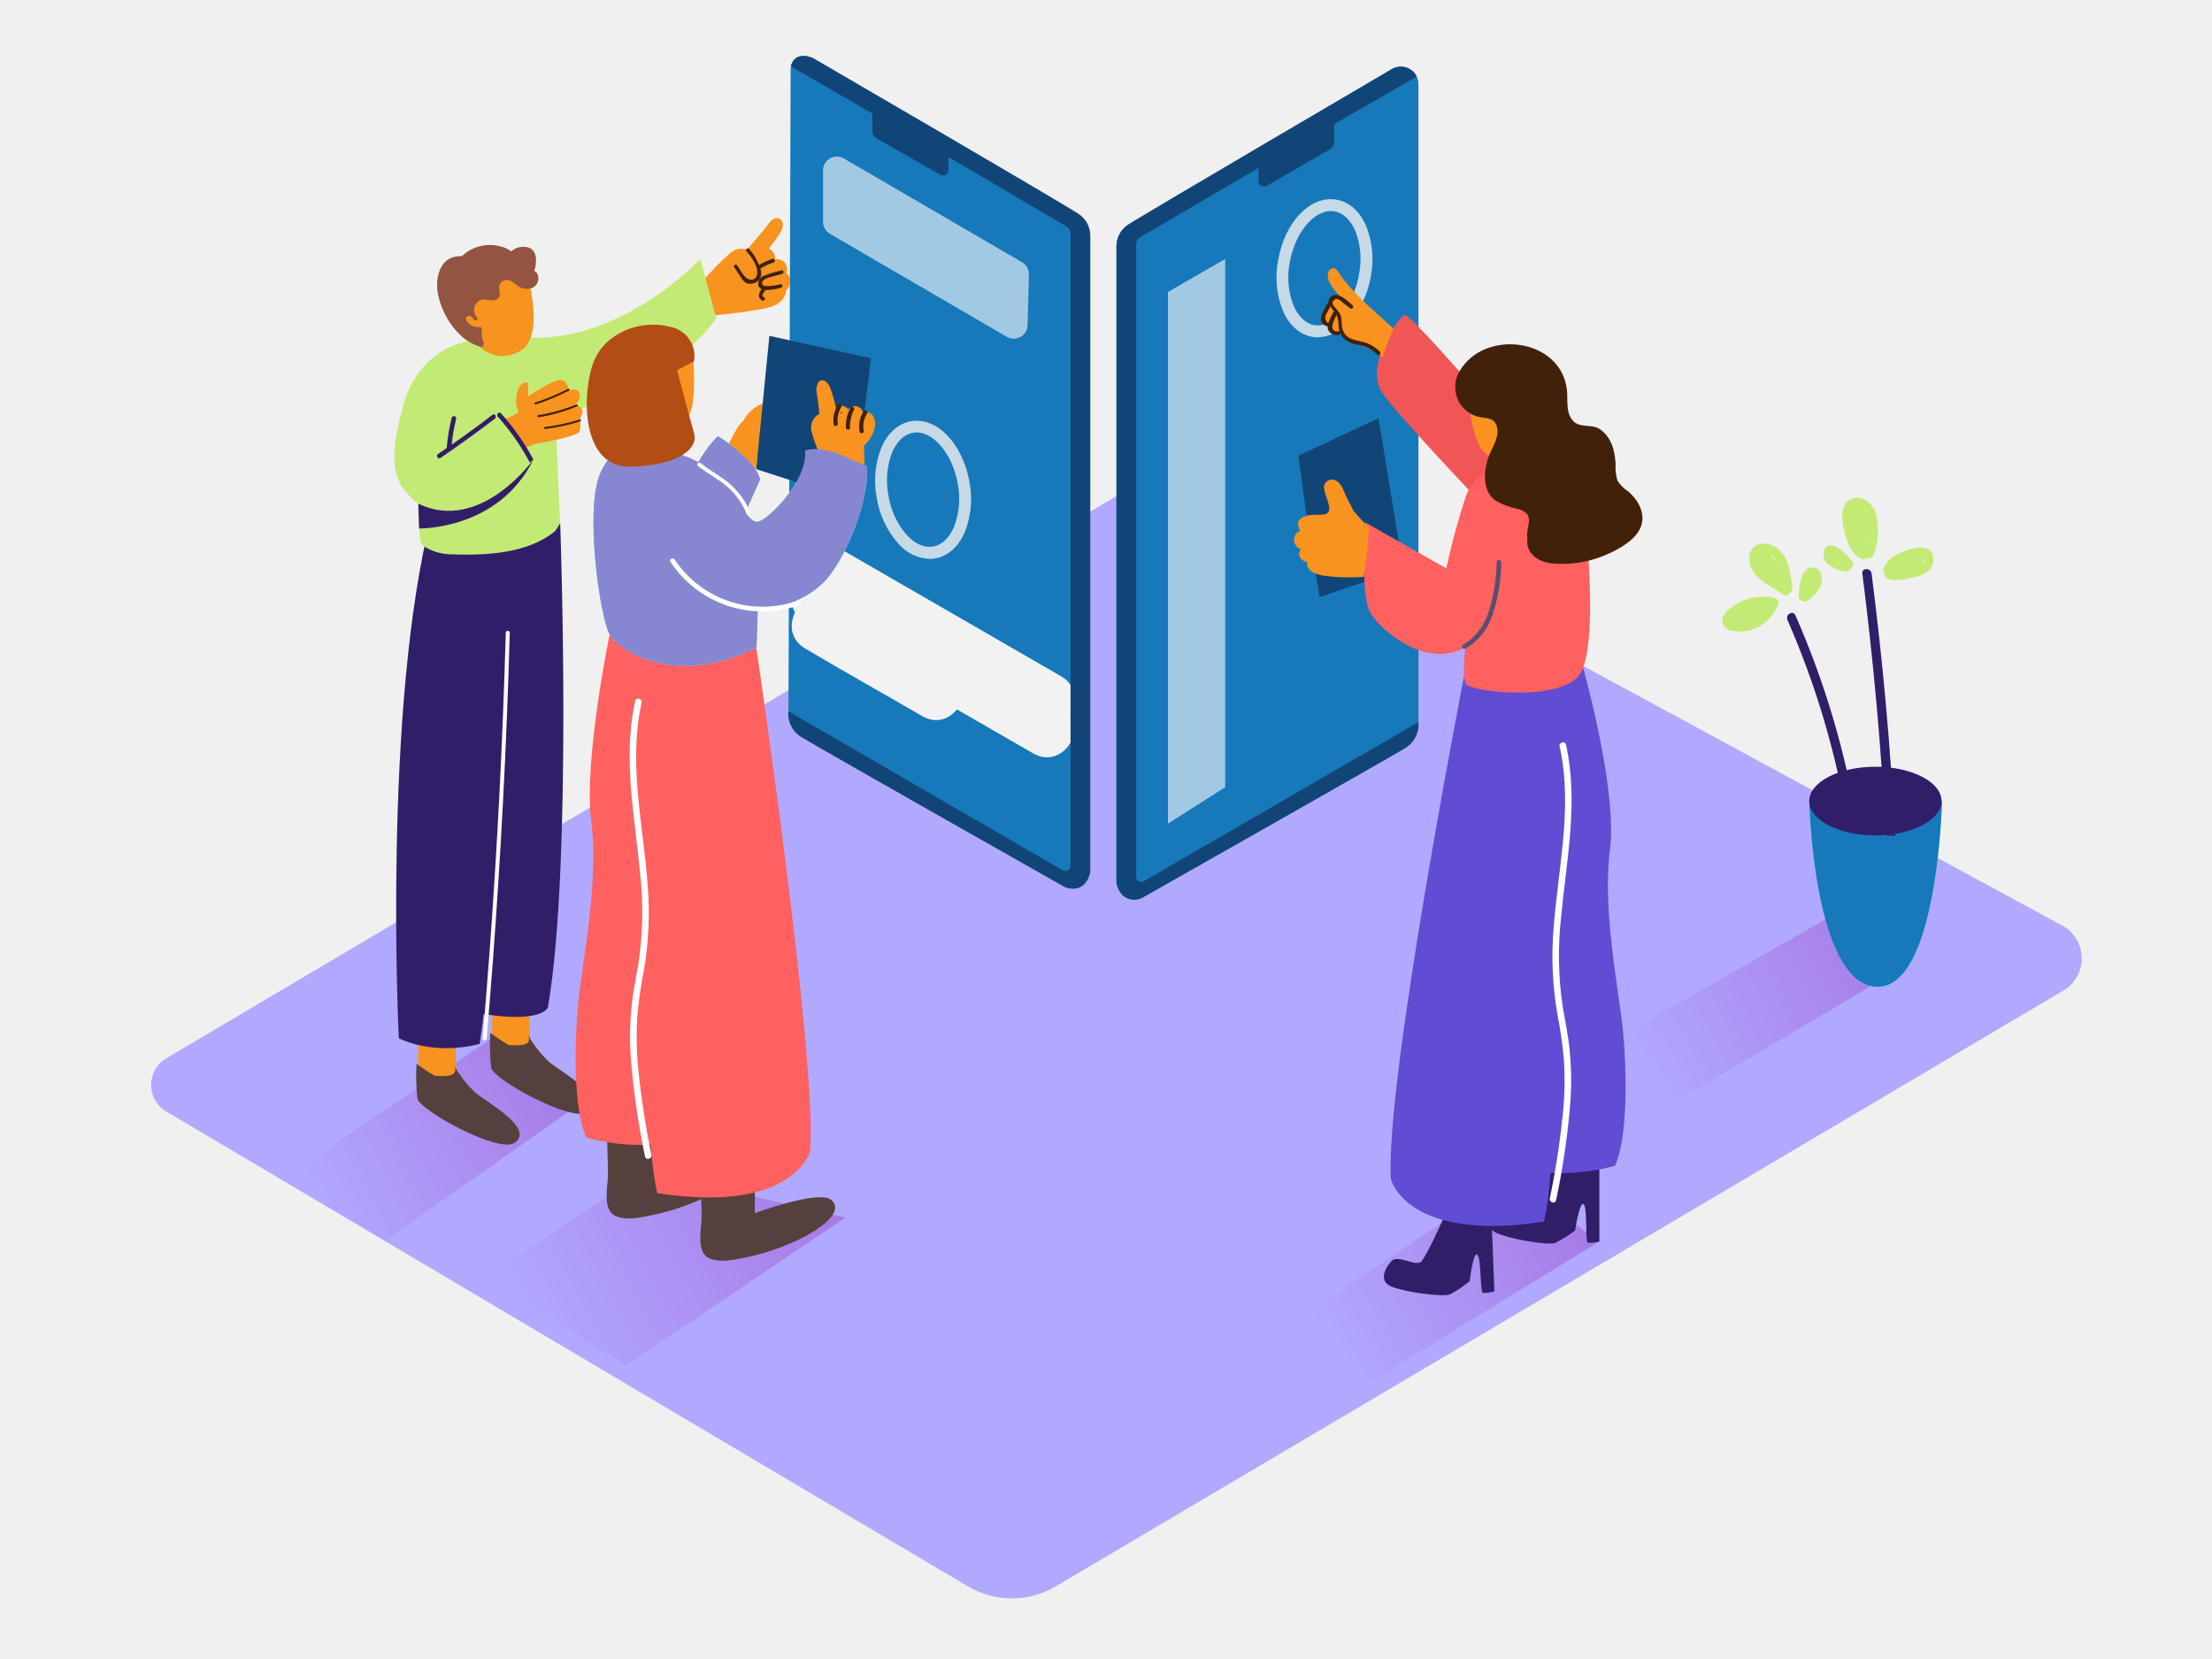
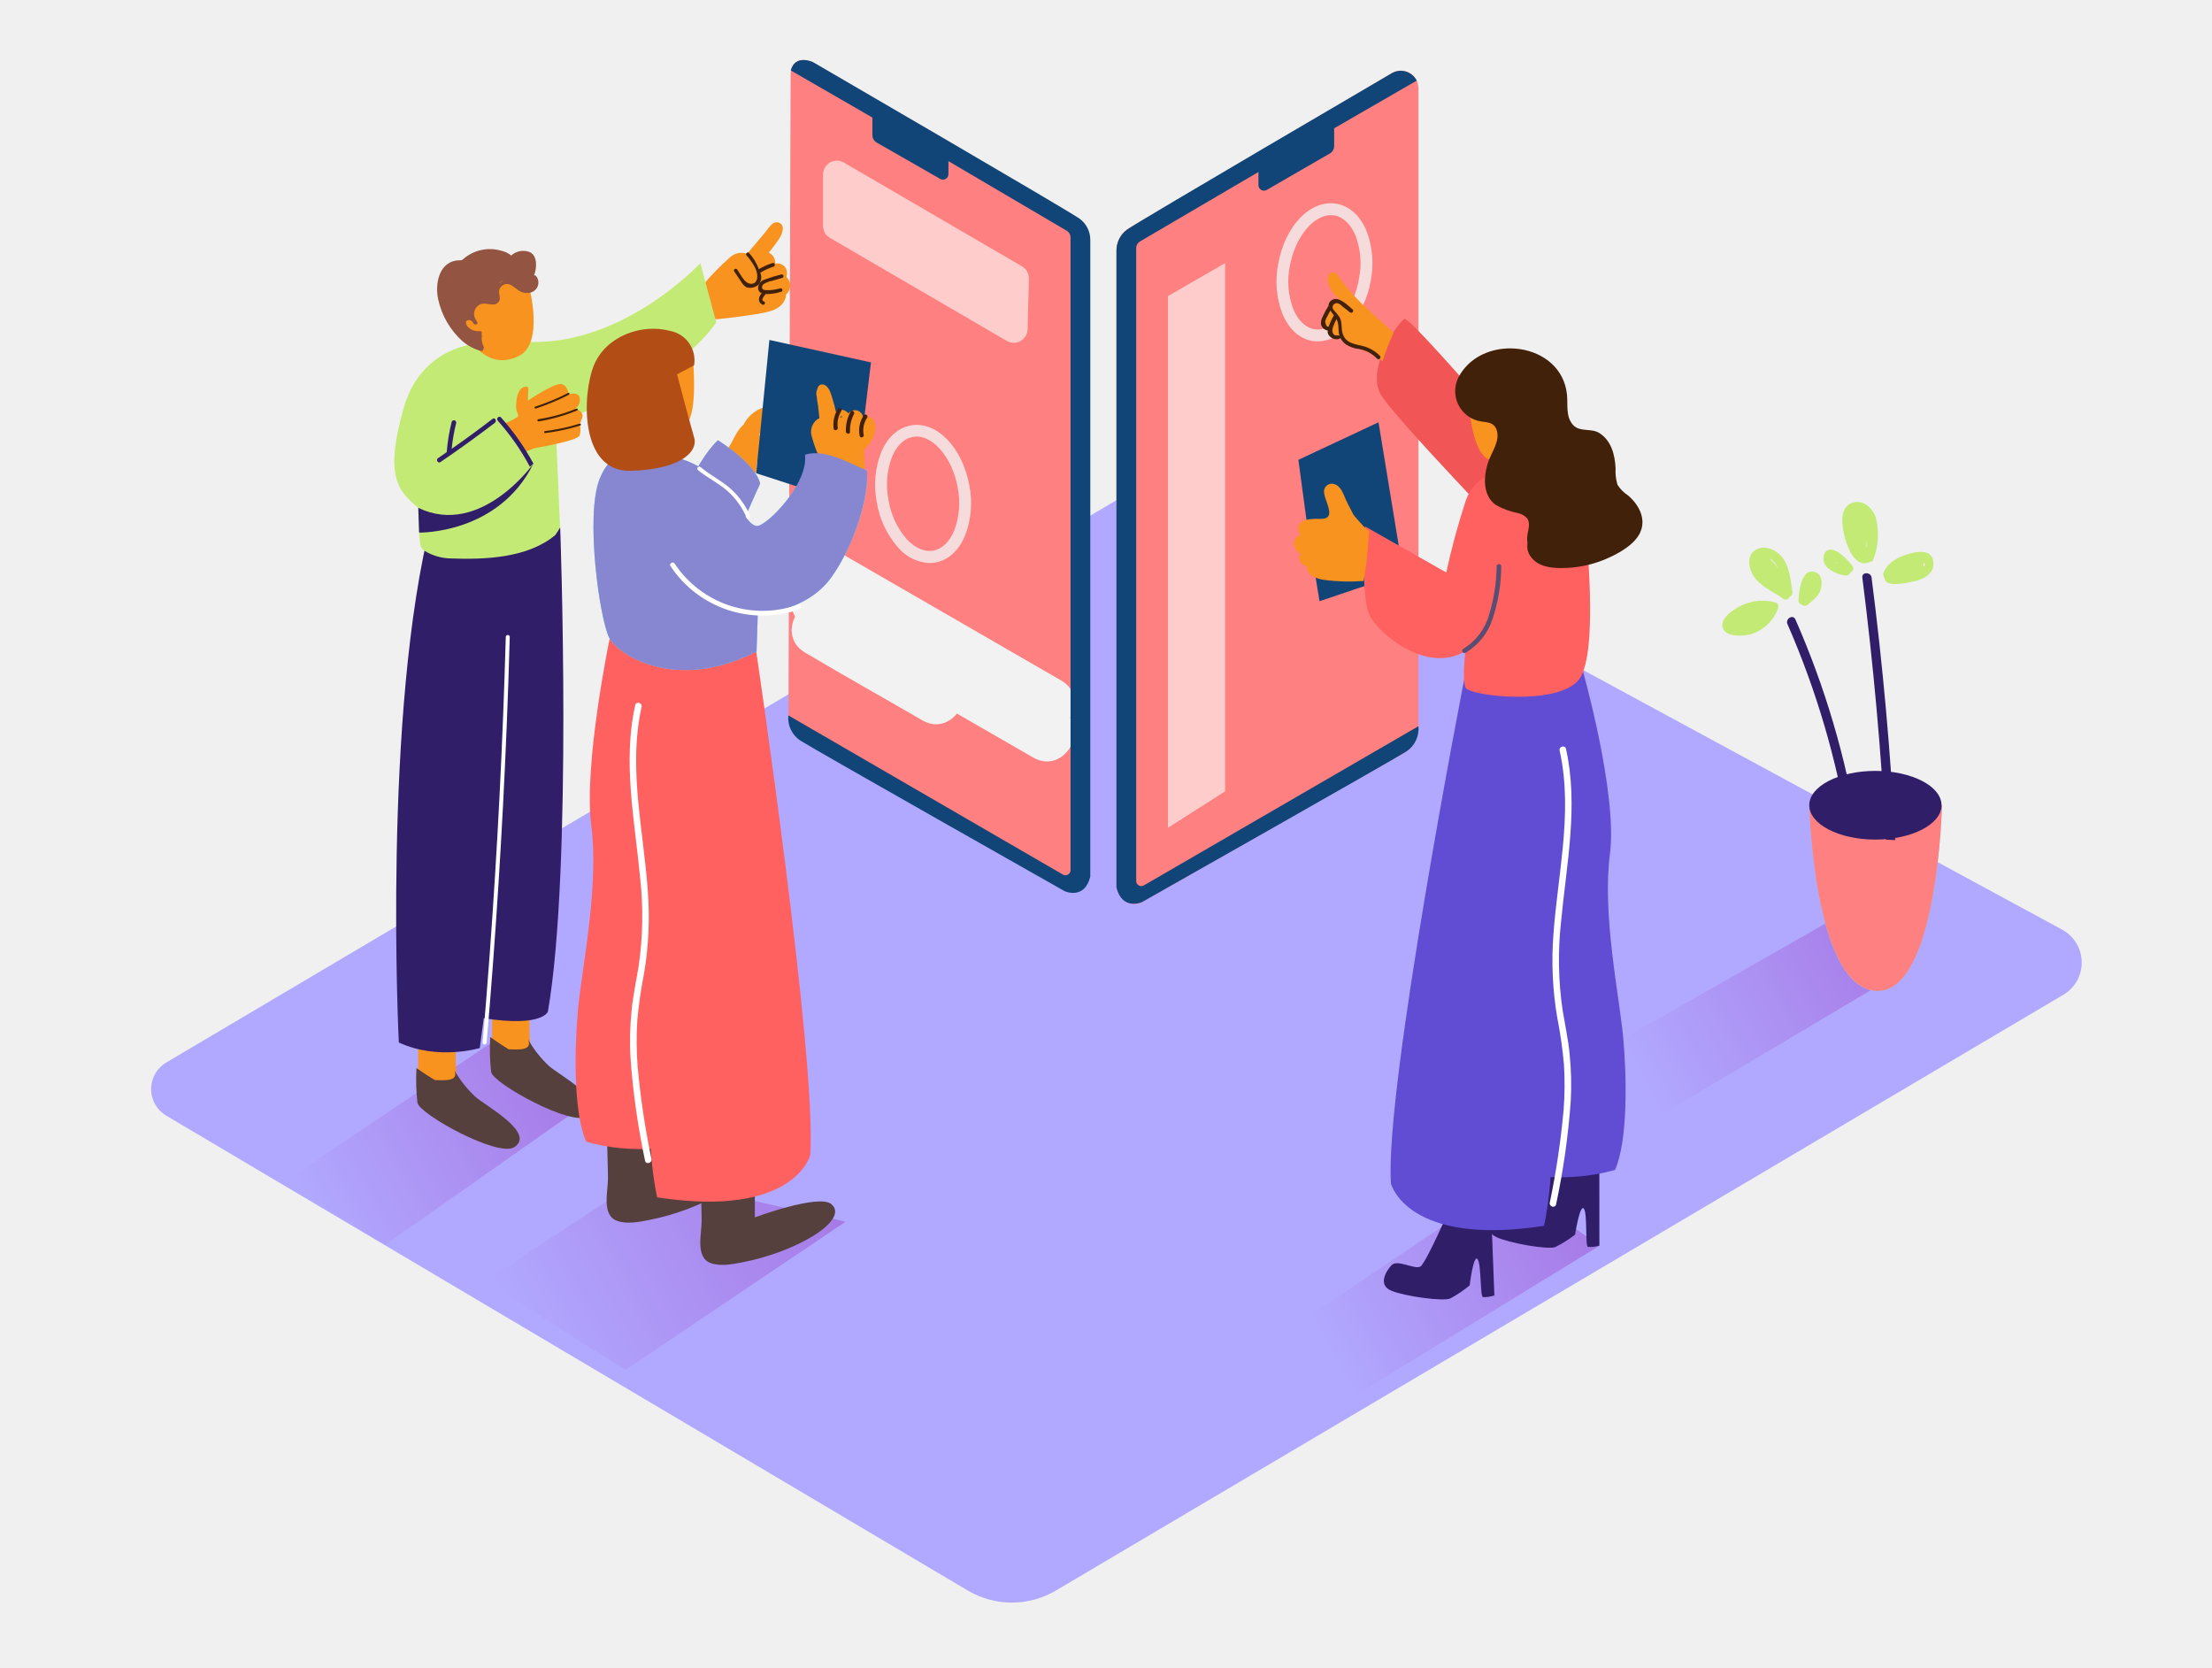
- <svg xmlns="http://www.w3.org/2000/svg" xmlns:xlink="http://www.w3.org/1999/xlink" id="_1-10" data-name="#1-10" viewBox="0 0 400 300">
+ <svg xmlns="http://www.w3.org/2000/svg" xmlns:xlink="http://www.w3.org/1999/xlink" id="_1-10" data-name="#1-10" viewBox="0 0 400 300" width="406" height="306" class="illustration styles_illustrationTablet__1DWOa">
  <defs>
    <linearGradient id="linear-gradient" x1="120.68" y1="183.74" x2="56.12" y2="218.53" gradientUnits="userSpaceOnUse">
      <stop offset="0.01" stop-color="#a368dd" />
      <stop offset="1" stop-color="#b1a9ff" />
    </linearGradient>
    <linearGradient id="linear-gradient-2" x1="169.78" y1="199.86" x2="93.89" y2="240.75" xlink:href="#linear-gradient" />
    <linearGradient id="linear-gradient-3" x1="304.49" y1="208.86" x2="239.93" y2="243.65" xlink:href="#linear-gradient" />
    <linearGradient id="linear-gradient-4" x1="360.88" y1="159.73" x2="296.4" y2="194.47" xlink:href="#linear-gradient" />
  </defs>
  <path d="M30.08,201,175,286.85a15.65,15.65,0,0,0,15.95,0L373.12,179.13a6.77,6.77,0,0,0-.22-11.78L215.13,81.86l-185,109.48A5.59,5.59,0,0,0,30.08,201Z" fill="#b1a9ff" />
-   <path d="M147.22,10.72c10.75,6.73,37.8,22.38,47,28,2.09,1.28,2.41,3.19,2.44,5.64V158.85a3.65,3.65,0,0,1-4.7.72l-45.38-25.64c-2.26-1.33-4-2.7-4-5.32l.39-115.81C142.94,10.28,145.09,9.39,147.22,10.72Z" fill="#1779ba" />
-   <path d="M251.71,12.48c-11.27,6.68-39.16,23.19-47.5,28a4.66,4.66,0,0,0-2.32,4.07V159.1c-.17,2.34,2.47,4.5,4.62,3.27l46.9-26.7a5.37,5.37,0,0,0,3.09-4.78V15.21A3.17,3.17,0,0,0,251.71,12.48Z" fill="#1779ba" />
+   <path d="M147.22,10.72c10.75,6.73,37.8,22.38,47,28,2.09,1.28,2.41,3.19,2.44,5.64V158.85a3.65,3.65,0,0,1-4.7.72l-45.38-25.64c-2.26-1.33-4-2.7-4-5.32l.39-115.81C142.94,10.28,145.09,9.39,147.22,10.72Z" fill="#ff8080" />
+   <path d="M251.71,12.48c-11.27,6.68-39.16,23.19-47.5,28a4.66,4.66,0,0,0-2.32,4.07V159.1c-.17,2.34,2.47,4.5,4.62,3.27l46.9-26.7a5.37,5.37,0,0,0,3.09-4.78V15.21A3.17,3.17,0,0,0,251.71,12.48Z" fill="#ff8080" />
  <path d="M145.6,107.12l41.24,23.78c5.59,3.22,10.63-5.42,5-8.63L150.64,98.48c-5.59-3.22-10.63,5.42-5,8.63Z" fill="#f2f2f2" />
  <path d="M145.6,112.46l41.24,23.78c5.59,3.22,10.63-5.42,5-8.63l-41.24-23.78c-5.59-3.22-10.63,5.42-5,8.63Z" fill="#f2f2f2" />
  <path d="M145.6,117.27c7,4.15,14.14,8.15,21.2,12.24,5.58,3.23,10.62-5.41,5-8.63-7.06-4.09-14.17-8.09-21.2-12.24-5.56-3.28-10.59,5.36-5,8.63Z" fill="#f2f2f2" />
  <path d="M142.21,49.36a2,2,0,0,0-.11-1.6,1.68,1.68,0,0,0-1.9-.81,1.22,1.22,0,0,0,0-.13,2.74,2.74,0,0,0-.1-.64,2.06,2.06,0,0,0-.69-1,1.73,1.73,0,0,0-.39-.23c.65-.82,1.3-1.64,1.87-2.51s1.17-2.39,0-2.91-2.11,1.28-2.69,1.95q-1.57,1.82-3.1,3.66a3.09,3.09,0,0,0-3.11.66,51,51,0,0,0-4.83,4.93.84.84,0,0,0,0,1.09.87.87,0,0,0-.1.59c.07.38.15.75.24,1.12a14.4,14.4,0,0,0,.52,1.81.86.86,0,0,0,1,.57.76.76,0,0,0,.76,1.07c2.56-.24,5.11-.57,7.64-1,2-.34,4.27-.8,4.88-3a.83.83,0,0,0,0-.41,2.33,2.33,0,0,0,.74-1.23A2,2,0,0,0,142.21,49.36Z" fill="#f7931e" />
  <path d="M139.71,46.82a11,11,0,0,0-2.48,1.11A8.76,8.76,0,0,0,135.45,45c-.27-.3-.72.15-.45.45.83.92,2,2.53,1.94,3.84-.06,1.56-1.52,1.65-2.39.56-.46-.57-.83-1.24-1.24-1.85-.23-.34-.78,0-.55.32L134,50.16a2.63,2.63,0,0,0,1,1.06,2.31,2.31,0,0,0,2.22-.54,2.07,2.07,0,0,0,.25-2.14l.08,0a10.34,10.34,0,0,1,2.37-1.07C140.27,47.31,140.1,46.7,139.71,46.82Z" fill="#42210b" />
  <path d="M138.12,50.61a4.73,4.73,0,0,1,1.61-.6l1.76-.52a.32.32,0,0,0-.17-.61,28.52,28.52,0,0,0-3.09.94,1.64,1.64,0,0,0-1.14,1.47,1,1,0,0,0,.66,1,1.62,1.62,0,0,0-.51,1.17,1,1,0,0,0,.73.91.32.32,0,0,0,.17-.61c-.59-.15-.07-.88.15-1.11a.3.3,0,0,0,.09-.21A8.9,8.9,0,0,0,141.3,52a.32.32,0,0,0-.17-.61,9.53,9.53,0,0,1-1.9.33,5.19,5.19,0,0,1-.78,0C137.7,51.72,137.6,51,138.12,50.61Z" fill="#42210b" />
  <path d="M84.87,61.67S76,62.63,73,73c-3.44,12.18-1.18,14.92,2.62,18.08" fill="#c3ea75" />
  <path d="M64.37,221.08q2.63,1.66,5.29,3.27l35.72-25.1L89,187.7,52.1,212.5A130,130,0,0,0,64.37,221.08Z" fill="url(#linear-gradient)" />
  <path d="M113.16,246.93l39.76-26.77-36.27-8.24L87.6,231C96.32,236,104.5,241.85,113.16,246.93Z" fill="url(#linear-gradient-2)" />
  <polygon points="289.26 224.49 214.56 270.29 203.88 259.33 272.85 212.93 289.26 224.49" fill="url(#linear-gradient-3)" />
  <polygon points="345.09 174.27 270.87 218.36 258.69 206.97 332.09 165.11 345.09 174.27" fill="url(#linear-gradient-4)" />
  <path d="M82.81,185.26a32.82,32.82,0,0,0-.24,8.56c.09.62.17,1.28.3,1.95l-7.25-1.22v-9.29Z" fill="#f7931e" />
  <path d="M75.31,192.38c1.92,1.37,3.36,2.18,3.36,2.18,1.53,0,4.38.36,3.5-1.8a19.76,19.76,0,0,0,3.76,4.79c1.66,1.54,11,6.5,7.1,9.12-2.9,1.95-17.14-5.91-17.54-8A36.84,36.84,0,0,1,75.31,192.38Z" fill="#56403d" />
  <path d="M96.15,179.67a32.82,32.82,0,0,0-.24,8.56c.09.62.17,1.28.3,1.95L89,189v-9.29Z" fill="#f7931e" />
  <path d="M88.65,186.78C90.57,188.15,92,189,92,189c1.53,0,4.38.36,3.5-1.8a19.76,19.76,0,0,0,3.76,4.79c1.66,1.54,11,6.5,7.1,9.12-2.9,1.95-17.14-5.91-17.54-8A36.84,36.84,0,0,1,88.65,186.78Z" fill="#56403d" />
  <path d="M101.3,94.65s2.27,61.61-2.22,87.51c0,0-.89,2.88-11.6,1.21l-.72,5.39s-7.52,2.3-14.64-1c0,0-3-59.84,5.95-94.62" fill="#311e69" />
  <path d="M129.53,57.56l-2.89-10.72s-15.25,16.49-33.8,14c-2.64.27-5.37.36-8,.82A11.85,11.85,0,0,0,81.14,63c-3.66,5.14-4.93,11.54-5.32,17.76-.21,3.43-.19,6.89-.18,10.32A51.08,51.08,0,0,0,76,97.65a1.69,1.69,0,0,0,.82,1.24,9.46,9.46,0,0,0,4.27,1.33c6.46.26,14.27,0,19.31-4.2a15.16,15.16,0,0,0,.88-1.37l-.82-19S121.49,69.1,129.53,57.56Z" fill="#c3ea75" />
  <path d="M95.65,51s2.84,10.37-1.85,12.64-8-1.11-9.4-4.21-.88-10.35,5.17-11.09C94.86,47.74,95.65,51,95.65,51Z" fill="#f7931e" />
  <path d="M96.57,49.07c.5-1.27.7-3.53-.78-4.23a3.24,3.24,0,0,0-3.34.61,4.62,4.62,0,0,0-1.8-.85,7.3,7.3,0,0,0-6.85,1.48,1,1,0,0,1-.28.2,1.21,1.21,0,0,1-.44.05c-3.68.06-4.48,4.23-3.84,7.07A14.22,14.22,0,0,0,83.68,61,8.83,8.83,0,0,0,87,62.73a.27.27,0,0,0,.35-.29.35.35,0,0,0,.11-.49,3.32,3.32,0,0,1-.32-2,.3.3,0,0,0-.09-.27.33.33,0,0,0-.27-.55,2.59,2.59,0,0,1-2.16-.75c-.34-.36-.62-1.06,0-1.23a.8.8,0,0,1,.73.2,2.65,2.65,0,0,0,.35.48.33.33,0,0,0,.19.1c.25.08.57-.12.41-.4A2.72,2.72,0,0,0,86,57a1.9,1.9,0,0,1,.35-2.38c.86-.77,1.66-.35,2.65-.31a1.26,1.26,0,0,0,1.39-.91,4.73,4.73,0,0,0-.15-1.23,1.5,1.5,0,0,1,.93-1.46c1-.41,1.73.48,2.5,1a2.72,2.72,0,0,0,2.26.45,1.86,1.86,0,0,0,1-3A.32.32,0,0,0,96.57,49.07Zm-6.38,1.47a1,1,0,0,1,.49-.41.9.9,0,0,0,.19-.11l.06,0,.1,0A2.17,2.17,0,0,0,90.19,50.54Zm5.93-2.19,0,0a3,3,0,0,0,.13-.34C96.18,48.11,96.16,48.23,96.12,48.34Z" fill="#935542" />
  <path d="M91.46,114.44q-.8,28.67-2.9,57.27-.59,8-1.28,16.06c0,.46.68.46.72,0q2.46-28.57,3.63-57.23.33-8.05.55-16.11A.36.36,0,0,0,91.46,114.44Z" fill="#fff" />
  <path d="M137.54,73.13a6.37,6.37,0,0,0-3,2.75l0,.09c-1.89,1.54-2.18,4.36-4.19,5.75,0,.06-1.89,1.38-1.91,1.43s.18-2.58.17-2.56v0c-.65,1.78-1.29,3.57-1.85,5.38a1.12,1.12,0,0,0,.29.13l-.21.1-.18.11a.61.61,0,0,1-.36.4,1.43,1.43,0,0,0,2,1.68l6.07-3a16.92,16.92,0,0,0,2.38-.69c0-.63.1-1.27.16-1.9a5.32,5.32,0,0,0,.41-5,.57.57,0,0,1,.11-.11l0-.07a4.62,4.62,0,0,0,1.91-3C139.37,73.78,138.5,72.68,137.54,73.13Z" fill="#f7931e" />
  <path d="M119.56,206.25v5.49s11.6-4.31,13.84-2.39c3.34,2.86-6.2,8.59-16,10.5-1.82.35-4,.8-5.78.17-2.89-1-1.67-5.38-1.68-7.63s-.12-4.73-.17-7.09" fill="#56403d" />
  <path d="M136.5,213.89v5.49s11.6-4.31,13.84-2.39c3.34,2.86-6.2,8.59-16,10.5-1.82.35-4,.8-5.78.17-2.89-1-1.67-5.38-1.68-7.63s-.12-4.73-.17-7.09" fill="#56403d" />
  <path d="M136.74,117s11,74,9.78,91.13c0,0-2.86,11.45-27.67,7.63,0,0-2.15-8.59-1.19-23.14S121.23,117,121.23,117Z" fill="#ff6161" />
  <path d="M130.66,204.43l-3.74-88.24-16.66-1.54s-4.77,22.9-3.34,33.88-1.67,25.53-2.39,33.16c-.64,6.85-.9,18.69,1.47,24C114,208,122.68,207.18,130.66,204.43Z" fill="#ff6161" />
  <path d="M129.82,78.86s6.92,4.29,7.63,7.87c0,0-4.86,10.55-4.53,11,5.49,7.16-11-4.53-11-4.53S125.29,83.16,129.82,78.86Z" fill="#6de2fc" />
  <path d="M145.57,81.49c.57,4.78-5.52,11.43-8.09,12.72C134,96,132.58,81.32,117.1,81.38c-1,0-6-2.14-8.66,4.46s0,25.51,1.76,28.81c1.55,2.91,11.88,9.9,26.61,2.42l.22-6.82s8.7-.19,13.3-6.59c4.29-6,6.85-14.93,6.44-19.32C153.29,82.84,149,80.36,145.57,81.49Z" fill="#6de2fc" />
  <path d="M129.82,78.86s6.92,4.29,7.63,7.87c0,0-4.86,10.55-4.53,11,5.49,7.16-11-4.53-11-4.53S125.29,83.16,129.82,78.86Z" fill="#8787d1" />
  <path d="M262.41,217.07c0,.22-4.53,10.55-5.55,11.19s-4.16-1.38-5.23-.23-2.45,3.57-.08,4.59,9.44,2,10.72,1.42a21.82,21.82,0,0,0,3.49-2.36s.67-5.54,1.4-4.78.47,6.73,1,6.9a5.8,5.8,0,0,0,2.07-.3L269.56,216" fill="#311e69" />
  <path d="M282,207.79c0,.22-4.9,10.38-5.95,11s-4.11-1.52-5.22-.42-2.58,3.48-.24,4.58,9.36,2.31,10.66,1.8a21.82,21.82,0,0,0,3.57-2.24s.86-5.51,1.57-4.73.23,6.75.75,6.94a5.8,5.8,0,0,0,2.08-.23L289.21,207" fill="#311e69" />
  <path d="M264.77,122.15s-14.44,74-13.24,91.13c0,0,2.86,11.45,27.67,7.63,0,0,2.15-8.59,1.19-23.14s-3.58-75.62-3.58-75.62Z" fill="#614cd4" />
  <path d="M267.39,209.55l3.74-88.24,14.93-1.38s6.5,22.74,5.07,33.71,1.67,25.53,2.39,33.16c.64,6.85.9,18.69-1.47,24C284,213.07,275.37,212.3,267.39,209.55Z" fill="#614cd4" />
  <path d="M280.25,216.72a147.56,147.56,0,0,0,2.5-16.75,59.64,59.64,0,0,0,.06-8.26,80.5,80.5,0,0,0-1.21-8.45,61.31,61.31,0,0,1-.68-15.18c.38-5.2,1.18-10.36,1.68-15.56.56-5.85.72-11.77-.57-17.54-.17-.75,1-1.07,1.15-.32,2.31,10.37.08,20.87-.89,31.26a62.35,62.35,0,0,0,.3,16.12c.43,2.61,1,5.2,1.25,7.84a55,55,0,0,1,.2,8.49A137.3,137.3,0,0,1,281.4,217C281.26,217.79,280.11,217.48,280.25,216.72Z" fill="#fff" />
  <g opacity="0.79">
    <path d="M238.35,61a6,6,0,0,1-1.06-.09c-2.33-.42-4.24-2.15-5.38-4.89a16.27,16.27,0,0,1-.78-9c1.24-7,5.89-11.74,10.59-10.91,2.33.42,4.24,2.15,5.38,4.89a16.27,16.27,0,0,1,.78,9h0A16.27,16.27,0,0,1,244,58.19,7.87,7.87,0,0,1,238.35,61Zm2.33-22.84c-3.2,0-6.5,4-7.44,9.23a14.11,14.11,0,0,0,.64,7.8c.85,2,2.2,3.32,3.78,3.6s3.28-.45,4.79-2.07a14.11,14.11,0,0,0,3.3-7.1h0a14.11,14.11,0,0,0-.64-7.8c-.85-2-2.2-3.32-3.78-3.6A3.74,3.74,0,0,0,240.68,38.17Z" fill="#f2f2f2" />
  </g>
  <path d="M279.32,84.07c-1.49-.6-24.23-27.64-25.34-27.13s-7.25,9.2-4.12,13.94,24.07,26.47,24.07,26.47" fill="#f25555" />
  <polyline points="248.61 104.6 253.68 102.45 249.28 75.62 234.79 82.4 236.49 95.02 238.61 107.97 248.61 104.6 247.04 102.58" fill="#124577" />
  <polyline points="139.13 60.73 157.5 64.79 154.39 90.55 136.74 84.83" fill="#124577" />
  <path d="M158.09,75.66a1.47,1.47,0,0,0-2-1,1.65,1.65,0,0,0-.59-.93,1.48,1.48,0,0,0-1.67-.07,1.71,1.71,0,0,0-.43.35l-.09-.1a1.55,1.55,0,0,0-1.68-.46,1.45,1.45,0,0,0-.46.34,23.26,23.26,0,0,0-.65-2.49c-.24-.82-.65-2.33-1.66-2.51-.66-.12-1,.36-1.1.93a1.79,1.79,0,0,0-.07,1.23,13.2,13.2,0,0,0,.24,1.65c.09.78.17,1.55.25,2.33v0a.52.52,0,0,0-.37.14,2.82,2.82,0,0,0-1,3.18,24.3,24.3,0,0,0,1.82,4.7.53.53,0,0,0,.74.24l.08.29a.57.57,0,0,0,1.12-.06V83.3a.54.54,0,0,0,.19.1l0,.63c0,.58.92.58,1.09.1l.05.46c.07.64,1.09.57,1.12-.06l0-.51a.65.65,0,0,0,.49-.25.62.62,0,0,0,.4.23.53.53,0,0,0,.55.08l0,.14a.63.63,0,0,0,.75.43c0,.06,0,.13,0,.19,0,.72,1.14.82,1.13.09q0-2.17-.12-4.35a.54.54,0,0,0,.16-.12C157.64,79.25,158.65,77.3,158.09,75.66ZM152,74.57a.37.37,0,0,1,.31,0,.64.64,0,0,0-.07.14h-.34Z" fill="#f7931e" />
  <path d="M274.55,83.63c-1.41.52-7.54.52-9.51,6.21a128.71,128.71,0,0,0-3.51,12.93l-14.68-8.32s-.88,12.93.88,16.21S258,121.17,265,117c0,0-.66,5,0,6.57s16.79,3.39,20.52-1.43,1.17-27.71,1.17-27.71" fill="#ff6161" />
  <path d="M125.29,64c0,.16,1,9.83-1.21,12s-7.92,1.25-9.35-1.08-3.18-5.4-1.65-9S125,61.57,125.29,64Z" fill="#f7931e" />
  <path d="M122.2,70.25a1,1,0,0,0-.16-1,4.68,4.68,0,0,0-2.61-1.62,2,2,0,0,0-2.29,1.23c-.66,2.19,2.9,2.84,4.36,3a1,1,0,0,0,1-1A.87.87,0,0,0,122.2,70.25Z" fill="#ffe8e6" />
  <path d="M156.19,74.35a5,5,0,0,0-.74,3.74.38.38,0,0,0,.74-.14,4.17,4.17,0,0,1,.63-3.18A.38.38,0,0,0,156.19,74.35Z" fill="#42210b" />
  <path d="M153.81,73.7a7,7,0,0,0-.85,3.58c0,.48.77.55.75.06a6.32,6.32,0,0,1,.72-3.21C154.66,73.7,154,73.27,153.81,73.7Z" fill="#42210b" />
  <path d="M151.5,73.21a5.44,5.44,0,0,0-.75,3.54c.06.48.8.34.74-.14a4.59,4.59,0,0,1,.63-3C152.38,73.22,151.76,72.8,151.5,73.21Z" fill="#42210b" />
  <path d="M117.8,208.82a147.56,147.56,0,0,1-2.5-16.75,59.64,59.64,0,0,1-.06-8.26,80.5,80.5,0,0,1,1.21-8.45,61.31,61.31,0,0,0,.68-15.18c-.38-5.2-1.18-10.36-1.68-15.56-.56-5.85-.72-11.77.57-17.54.17-.75-1-1.07-1.15-.32-2.31,10.37-.08,20.87.89,31.26a62.35,62.35,0,0,1-.3,16.12c-.43,2.61-1,5.2-1.25,7.84a55,55,0,0,0-.2,8.49,137.3,137.3,0,0,0,2.64,18.68C116.79,209.89,117.94,209.57,117.8,208.82Z" fill="#fff" />
  <path d="M247.1,100.91c.24-1.85.3-3.71.49-5.57A9.34,9.34,0,0,1,246.2,94c-.5-.54-1-1.1-1.46-1.67-.3-.62-.61-1.23-.94-1.83l-.37-.76c-.46-1-.88-2.47-2-2.9a1.43,1.43,0,0,0-2,1.11c-.18,1.67,2.65,5.23-.7,5.13a12,12,0,0,0-1.89.06c-1.28.17-2.45.8-2,2.26a2.26,2.26,0,0,0,.29.58,1.71,1.71,0,0,0-1,2.29,1.9,1.9,0,0,0,1.1,1.09,1.23,1.23,0,0,0-.05,1.56,1.87,1.87,0,0,0,1.18.73,1.55,1.55,0,0,0,.08.75c.42,1.14,1.92,1.54,3,1.72a34.86,34.86,0,0,0,7.14.19C246.76,103.19,246.95,102.06,247.1,100.91Z" fill="#f7931e" />
  <path d="M241.09,54c-1.46,1.34-1.28,3.3-.77,5.25a.67.67,0,0,1,.4.15,31.39,31.39,0,0,0,3.52,2.1,22.74,22.74,0,0,0,2.95,1.36A8.26,8.26,0,0,1,250,64.62a43.47,43.47,0,0,1,2-5.2c-3.47-3.2-6.42-5.5-9.31-9.24-.31-.4-1-1.71-1.43-1.66a1,1,0,0,0-1.12.85c-.25,1.66,1.12,3,2.13,4.21C242.35,53.65,241,54,241.09,54Z" fill="#f7931e" />
  <path d="M241.64,55.49c.35-.3-.16-.8-.51-.51a4.88,4.88,0,0,0-.79.84,3.78,3.78,0,0,0-.77,1.4,3.6,3.6,0,0,0-.05.37v0a.37.37,0,0,0,0,.16,1,1,0,0,0,.21.72c.36.33.82,0,1.06-.3a3.56,3.56,0,0,0,.7-1.41c.11-.38.31-.87,0-1.2Z" fill="#f7931e" />
  <path d="M249.56,63.63a6.54,6.54,0,0,0-3-1.77c-1.53-.41-3.15-.46-3.75-2.24-.36-1.07,0-2.09-.63-3.09a7.8,7.8,0,0,0-.48-.61c-.14-.18-.26-.3-.34-.4a1,1,0,0,1-.39-.72.77.77,0,0,1,1-.69,2.14,2.14,0,0,1,.76.54l.06.06c.45.31.87.66,1.28,1s.86-.21.51-.51c-.83-.71-2.58-2.53-3.79-1.65a1.12,1.12,0,0,0-.55,1h0a12.56,12.56,0,0,0-1,1.85,2.63,2.63,0,0,0-.37,1.44,1.45,1.45,0,0,0,1.23,1.18,1.67,1.67,0,0,0,0,.47,1.7,1.7,0,0,0,2,1.07.27.27,0,0,0,.25-.24,3.67,3.67,0,0,0,1,1.2,5.44,5.44,0,0,0,2.43.85,6,6,0,0,1,3.21,1.71A.36.36,0,0,0,249.56,63.63Zm-9.3-5.31-.08,0c-.33.16-.54-.78-.54-.91a2.82,2.82,0,0,1,.41-1c.16-.34.35-.67.54-1a9,9,0,0,0,.62.88v0A11.17,11.17,0,0,0,240.26,58.32Zm1.7,1.59c-1,.14-1.18-.74-.9-1.53a10.78,10.78,0,0,1,.61-1.4,2,2,0,0,1,.11.21c.4.88.13,1.88.45,2.79A.37.37,0,0,0,242,59.91Z" fill="#42210b" />
  <path d="M327.17,144.86s.75,32.79,12,33.57,12-33.57,12-33.57" fill="#6de2fc" />
-   <path d="M327.17,144.86s.75,32.79,12,33.57,12-33.57,12-33.57" fill="#1779ba" />
+   <path d="M327.17,144.86s.75,32.79,12,33.57,12-33.57,12-33.57" fill="#ff8080" />
  <ellipse cx="339.13" cy="144.86" rx="11.96" ry="6.21" fill="#311e69" />
  <path d="M335.87,149.09a156.48,156.48,0,0,0-11.2-37.82c-.43-1-1.87-.13-1.44.84a154.89,154.89,0,0,1,11,37.42C334.44,150.59,336,150.14,335.87,149.09Z" fill="#311e69" />
  <path d="M342.71,151.17q-1.23-23.81-4.27-47.47c-.13-1.05-1.81-1.06-1.67,0q3,23.6,4.26,47.39C341.59,151.1,342.15,151.13,342.71,151.17Z" fill="#311e69" />
  <path d="M321,108.18a8.87,8.87,0,0,0-5.9.47c-1.34.59-4.13,2.29-3.58,4.11s3.92,1.54,5.27,1.13a7.64,7.64,0,0,0,4.62-4.3.93.93,0,0,0,.06-.2A.8.8,0,0,0,321,108.18Z" fill="#c3ea75" />
  <path d="M324.12,106.23c-.35-2.16-.49-4.67-2-6.4-1.12-1.29-3.12-2.07-4.69-1.11s-1.26,3.27-.36,4.65c1.29,2,3.57,2.82,5.4,4.16a.71.71,0,0,0,1.12-.35A.88.88,0,0,0,324.12,106.23Zm-2.55-4.1a6.46,6.46,0,0,0-1.39-1.66l0-.21A4.48,4.48,0,0,1,321.57,102.14Z" fill="#c3ea75" />
  <path d="M328.46,102.8c-2.7-1.21-3.16,3.41-3.23,5a.72.72,0,0,0,.55.77.84.84,0,0,0,1.16,0c.91-.82,2.06-1.59,2.34-2.85C329.51,104.75,329.51,103.27,328.46,102.8Z" fill="#c3ea75" />
  <path d="M339.23,92.92c-.57-1.86-2.46-3.55-4.49-2.66s-1.69,3.68-1.3,5.49,1.43,5.06,3.52,5.37a3.89,3.89,0,0,0,1.72-.48A12.72,12.72,0,0,0,339.23,92.92Zm-1.79,5v0a8,8,0,0,0,.06-.91,5.45,5.45,0,0,1,0,1.34C337.51,98.16,337.47,98,337.44,97.9Z" fill="#c3ea75" />
  <path d="M345.55,99.3c-2,.54-4.06,1.43-4.93,3.47a.88.88,0,0,0,.14.93c.07,1.92,4,.95,5.06.74,1.76-.34,3.88-1.22,3.81-3.35C349.55,98.76,347.22,98.85,345.55,99.3Zm2.34,2.42a1,1,0,0,0-.11-.38A2.67,2.67,0,0,0,348,101,.64.64,0,0,1,347.89,101.72Z" fill="#c3ea75" />
  <path d="M335,101.6c-.77-1-3.73-4.31-5-2.38a2.24,2.24,0,0,0,.48,2.7,6.11,6.11,0,0,0,3.16,1.39.86.86,0,0,0,1-.58A.72.72,0,0,0,335,101.6Zm-3.43-.94h0l.84.57-.14-.06A2,2,0,0,1,331.6,100.66Z" fill="#c3ea75" />
  <path d="M266,65.49c-.92.58-.88,15.08,3.25,16.88,5.38,2.34,9.71-4,10.22-7.46S276.64,58.75,266,65.49Z" fill="#f7931e" />
  <path d="M294.41,88.85a6.34,6.34,0,0,1-1.92-1.94,8.62,8.62,0,0,1-.34-3c-.13-2.45-.77-5-3-6.39-1.44-.86-3.49-.1-4.69-1.42-1.36-1.49-.92-3.69-1.1-5.51-1-9.48-14.93-11.2-19.42-3.47a5.57,5.57,0,0,0,1.64,7.47,5.5,5.5,0,0,0,2.22.87c1.16.18,2.29.15,2.79,1.41.74,1.87-.63,3.8-1.3,5.47-1,2.59-1.38,6.31,1.14,8.19a13,13,0,0,0,4.08,1.51,3.21,3.21,0,0,1,1.6.89c.68.84.25,2,.11,3a4.68,4.68,0,0,0,0,1.53,3.23,3.23,0,0,0,.77,2.69c1.51,1.84,4.3,1.9,6.5,1.79a20.3,20.3,0,0,0,7.4-1.82c2.05-.93,4.59-2.37,5.65-4.45C297.78,93.13,296.37,90.52,294.41,88.85Z" fill="#42210b" />
  <path d="M145.57,81.49c.57,4.78-5.52,11.43-8.09,12.72C134,96,132.58,81.32,117.1,81.38c-1,0-6-2.14-8.66,4.46s0,25.51,1.76,28.81c1.55,2.91,11.88,9.9,26.61,2.42l.22-6.82s8.7-.19,13.3-6.59c4.29-6,6.85-14.93,6.44-19.32C153.29,82.84,149,80.36,145.57,81.49Z" fill="#8787d1" />
  <path d="M144.35,108.58A19.06,19.06,0,0,1,122,101.17c-.31-.47-1.07,0-.76.44a20,20,0,0,0,23.33,7.82C145.12,109.24,144.89,108.39,144.35,108.58Z" fill="#fff" />
  <path d="M135.66,92.57a14.17,14.17,0,0,0-3.43-4.84c-1.69-1.54-3.77-2.52-5.53-4-.35-.29-.86.21-.51.51,1.66,1.36,3.62,2.3,5.25,3.7a13.65,13.65,0,0,1,3.6,5C135.22,93.35,135.84,93,135.66,92.57Z" fill="#fff" />
  <path d="M125.51,65.32l-3.08,1.62s2.39,9.07,3.1,11.45-2.15,5.73-11.45,6-8.83-13.84-6.68-19.08,8.59-7.63,13.84-6.2A5.4,5.4,0,0,1,125.51,65.32Z" fill="#b24d16" />
  <path d="M104,73.14a1.79,1.79,0,0,0,.83-1.87c-.19-1.33-2-.68-2-.68s-.14-1.83-1.48-1.89-5.9,3-5.9,3l.09-2.15c-.05-.38-.29-.46-.73-.33-1.22.37-1.42,2.17-1.48,3.24a3.2,3.2,0,0,0,.13,1.19c.1.29.37.66.16,1a15.56,15.56,0,0,1-2.77,1.32l.26.5q.38.45.74.91a16.66,16.66,0,0,1,2.6,3.76l2.23-.85S104.46,79,104.82,78a3.51,3.51,0,0,0,0-2l.45-1.16C105.72,73.63,104,73.14,104,73.14Z" fill="#f7931e" />
  <path d="M96.76,72.8a40.56,40.56,0,0,0,6-2.5c.2-.1.33.22.13.33a40.56,40.56,0,0,1-6,2.5C96.68,73.19,96.55,72.87,96.76,72.8Z" fill="#42210b" />
  <path d="M97.32,75.07a30.86,30.86,0,0,0,6.95-1.94.18.18,0,0,1,.13.33,31.27,31.27,0,0,1-7,2C97.14,75.45,97.1,75.11,97.32,75.07Z" fill="#42210b" />
  <path d="M98.54,77.21a35.85,35.85,0,0,0,6.3-1.35.18.18,0,0,1,.13.33,36.24,36.24,0,0,1-6.39,1.38C98.36,77.6,98.32,77.25,98.54,77.21Z" fill="#42210b" />
  <path d="M95.82,83.66l.64-.57a43.13,43.13,0,0,0-5.86-8.35c-.36-.4-.95.19-.59.59A42.21,42.21,0,0,1,95.82,83.66Z" fill="#311e69" />
  <path d="M89.07,75q-3.63,2.79-7.39,5.41a32.17,32.17,0,0,1,.81-4.65.42.42,0,0,0-.81-.22,33.41,33.41,0,0,0-.9,5.48l-1.57,1.08c-.44.3,0,1,.42.72q5-3.4,9.85-7.1C89.91,75.39,89.5,74.66,89.07,75Z" fill="#311e69" />
  <path d="M96.46,83.09s-9.53,13.41-20.82,8l.15,4.47S90.13,95.89,96.46,83.09Z" fill="#311e69" />
  <path d="M270.64,101.67a31,31,0,0,1-1.36,8.71,10.45,10.45,0,0,1-4.69,6.2c-.46.28,0,1,.42.72a11,11,0,0,0,4.87-6.06,30.64,30.64,0,0,0,1.6-9.57A.42.42,0,0,0,270.64,101.67Z" fill="#124577" opacity="0.7" />
  <path d="M148.83,30.81v9.3a2.5,2.5,0,0,0,1.24,2.16l32,18.64a2.5,2.5,0,0,0,3.75-2.09l.24-9.17a2.5,2.5,0,0,0-1.24-2.23L152.59,28.65A2.5,2.5,0,0,0,148.83,30.81Z" fill="#fff" opacity="0.6" />
  <g opacity="0.79">
    <path d="M162.4,98.25a16.27,16.27,0,0,1-3.85-8.18h0a16.27,16.27,0,0,1,.78-9c1.14-2.74,3.06-4.47,5.38-4.89,4.69-.84,9.34,4,10.59,10.91a16.27,16.27,0,0,1-.78,9c-1.14,2.74-3.06,4.47-5.38,4.89a6,6,0,0,1-1.06.09A7.87,7.87,0,0,1,162.4,98.25Zm2.69-20c-1.58.28-2.92,1.56-3.78,3.6a14.11,14.11,0,0,0-.64,7.8h0a14.11,14.11,0,0,0,3.3,7.1c1.51,1.62,3.21,2.35,4.79,2.07s2.92-1.56,3.78-3.6a14.11,14.11,0,0,0,.64-7.8c-.93-5.22-4.24-9.23-7.44-9.23A3.74,3.74,0,0,0,165.09,78.29Z" fill="#f2f2f2" />
  </g>
  <polygon points="211.2 52.8 211.2 148.94 221.55 142.35 221.55 46.83 211.2 52.8" fill="#fff" opacity="0.6" />
  <path d="M256.19,13.84l-14.93,8.62v3.19A1.53,1.53,0,0,1,240.5,27l-11.42,6.6a1,1,0,0,1-1.51-.87V30.36L206.13,42.93a1.36,1.36,0,0,0-.67,1.17V158.55a.92.92,0,0,0,1.39.8l49.65-28.78a4.92,4.92,0,0,1-2.19,4.57c-2.57,1.64-47.8,27.23-47.8,27.23s-3.58,1.62-4.62-2.65V44.58a4.71,4.71,0,0,1,1.94-3.82c2.07-1.5,47.88-28.28,47.88-28.28A3.24,3.24,0,0,1,256.19,13.84Z" fill="#124577" />
  <path d="M143,12l14.76,8.52v3.19a1.53,1.53,0,0,0,.76,1.32L170,31.6a1,1,0,0,0,1.51-.87V28.4L192.92,41a1.36,1.36,0,0,1,.67,1.17V156.59a.92.92,0,0,1-1.39.8l-49.65-28.78a4.92,4.92,0,0,0,2.19,4.57c2.57,1.64,47.8,27.23,47.8,27.23s3.58,1.62,4.62-2.65V42.62a4.71,4.71,0,0,0-1.94-3.82C193.15,37.3,147,10.48,147,10.48S143.77,9,143,12Z" fill="#124577" />
</svg>
